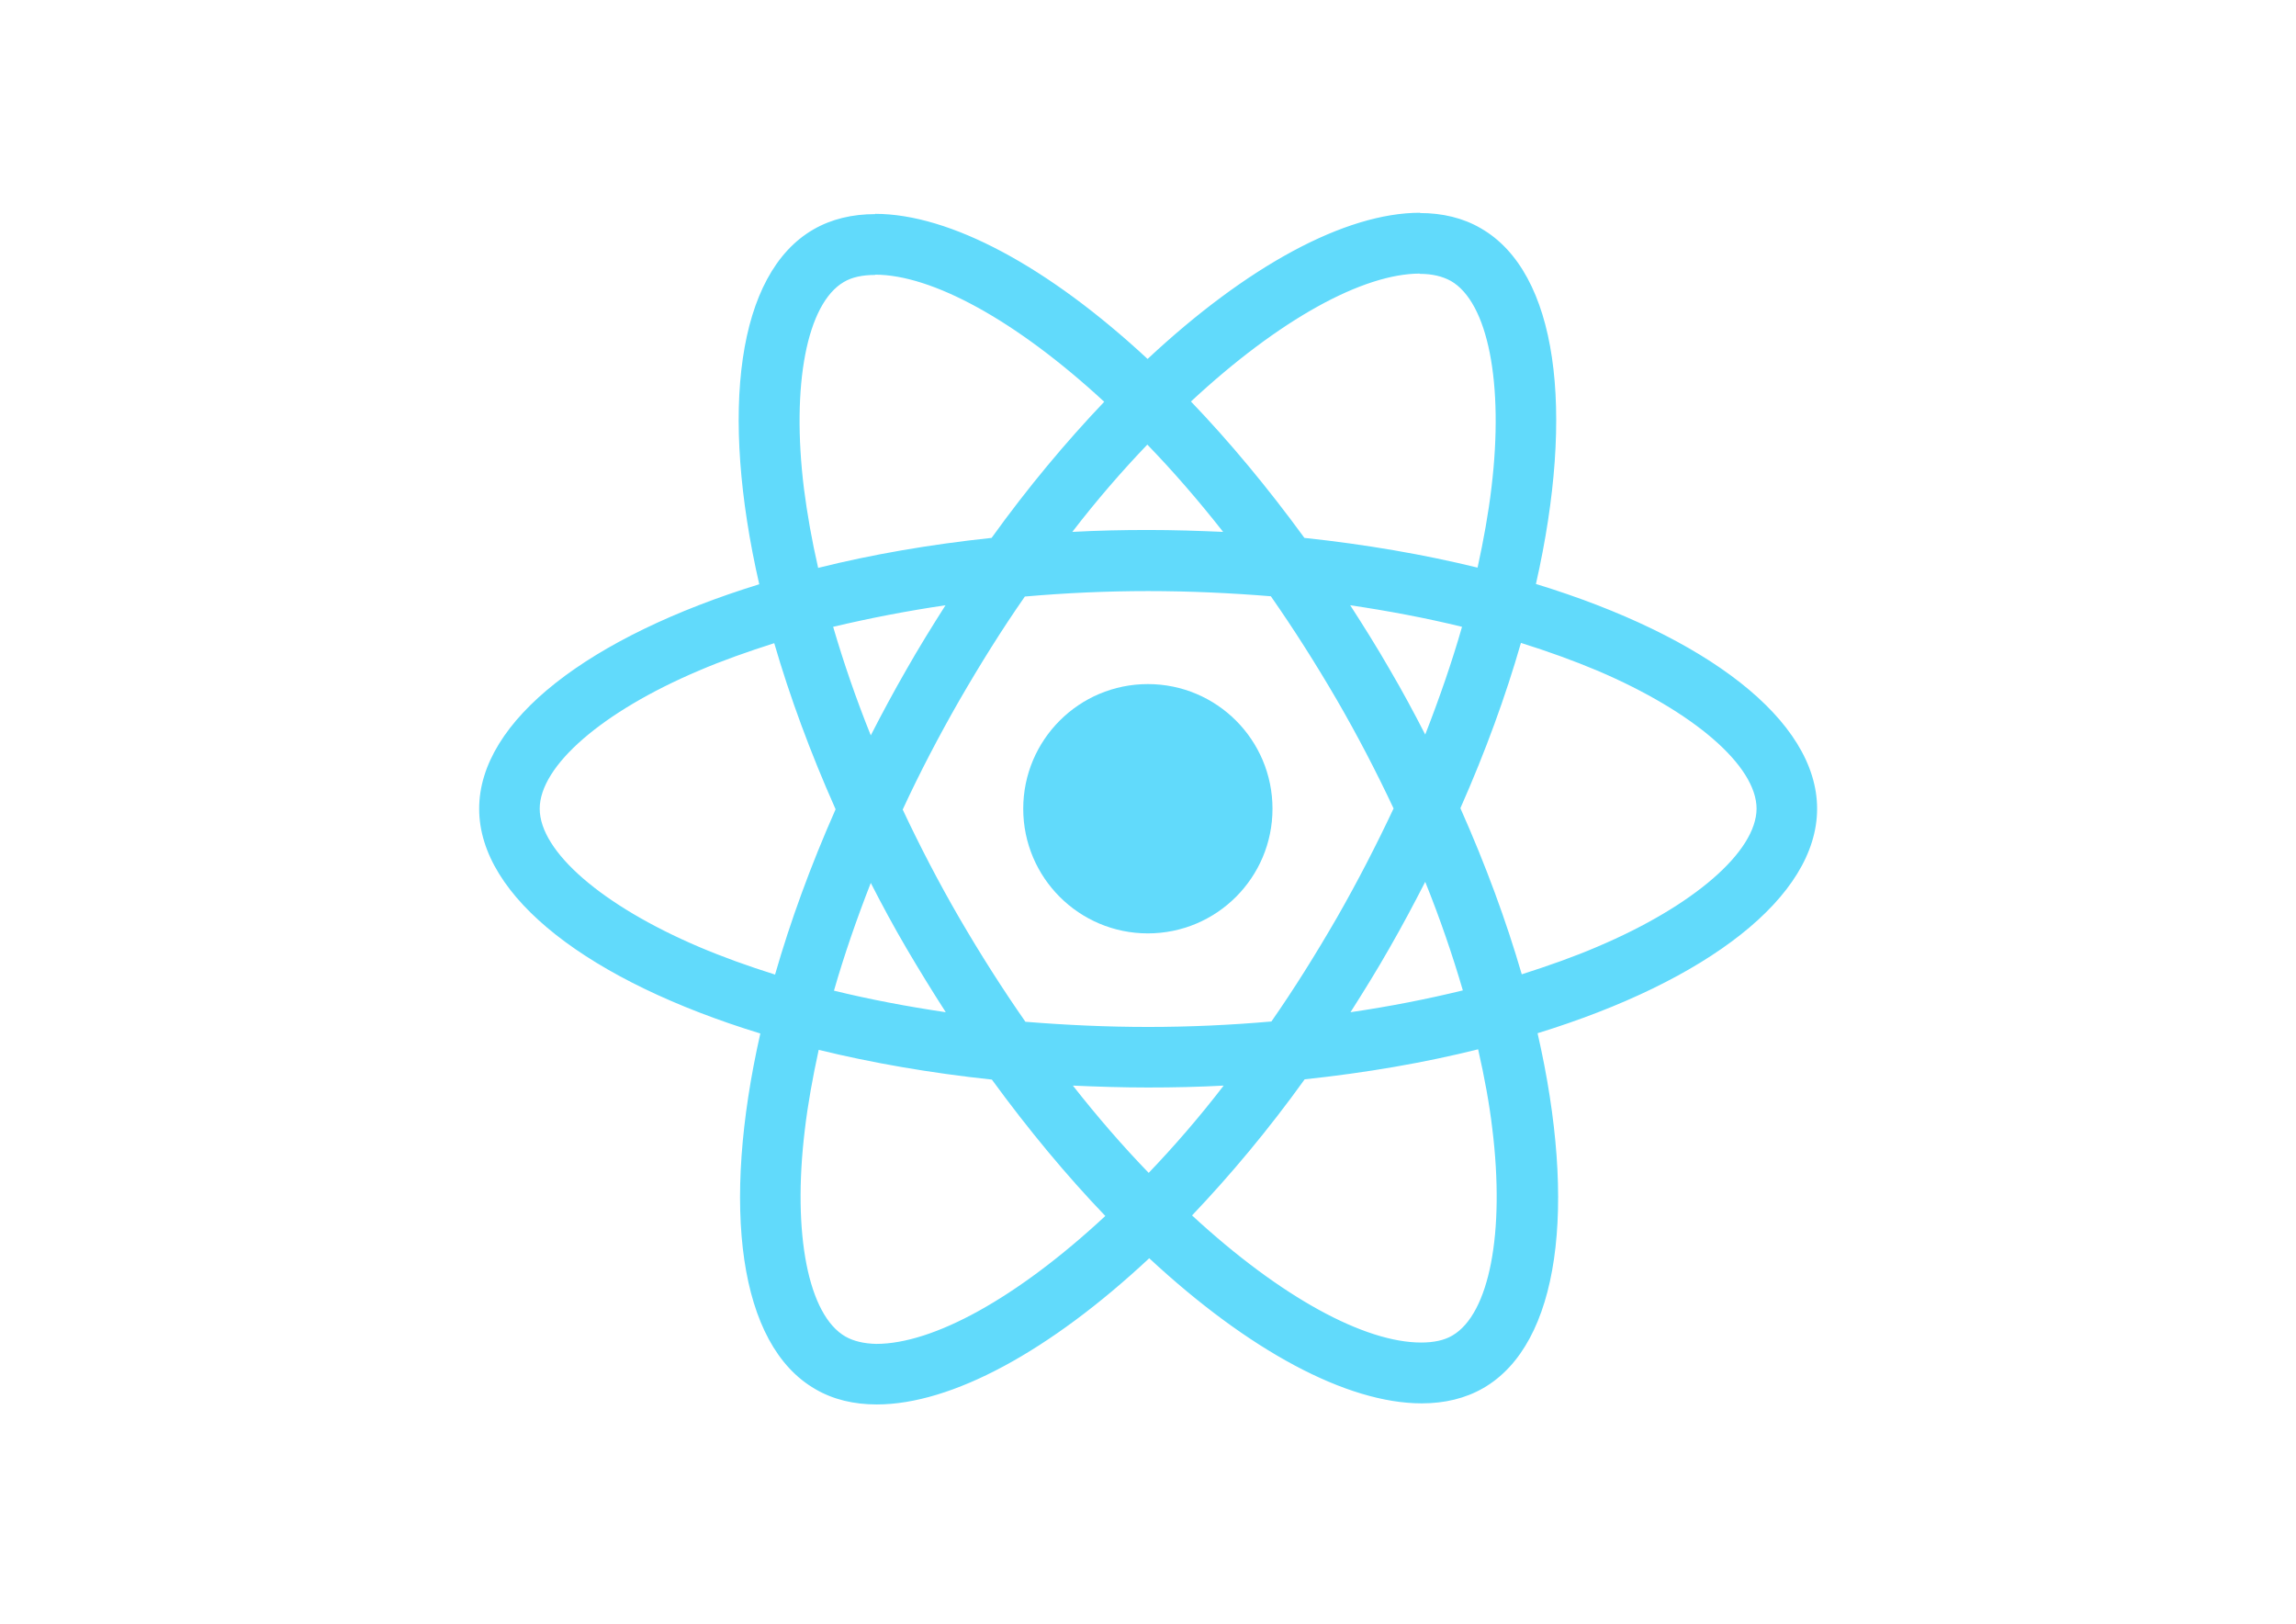
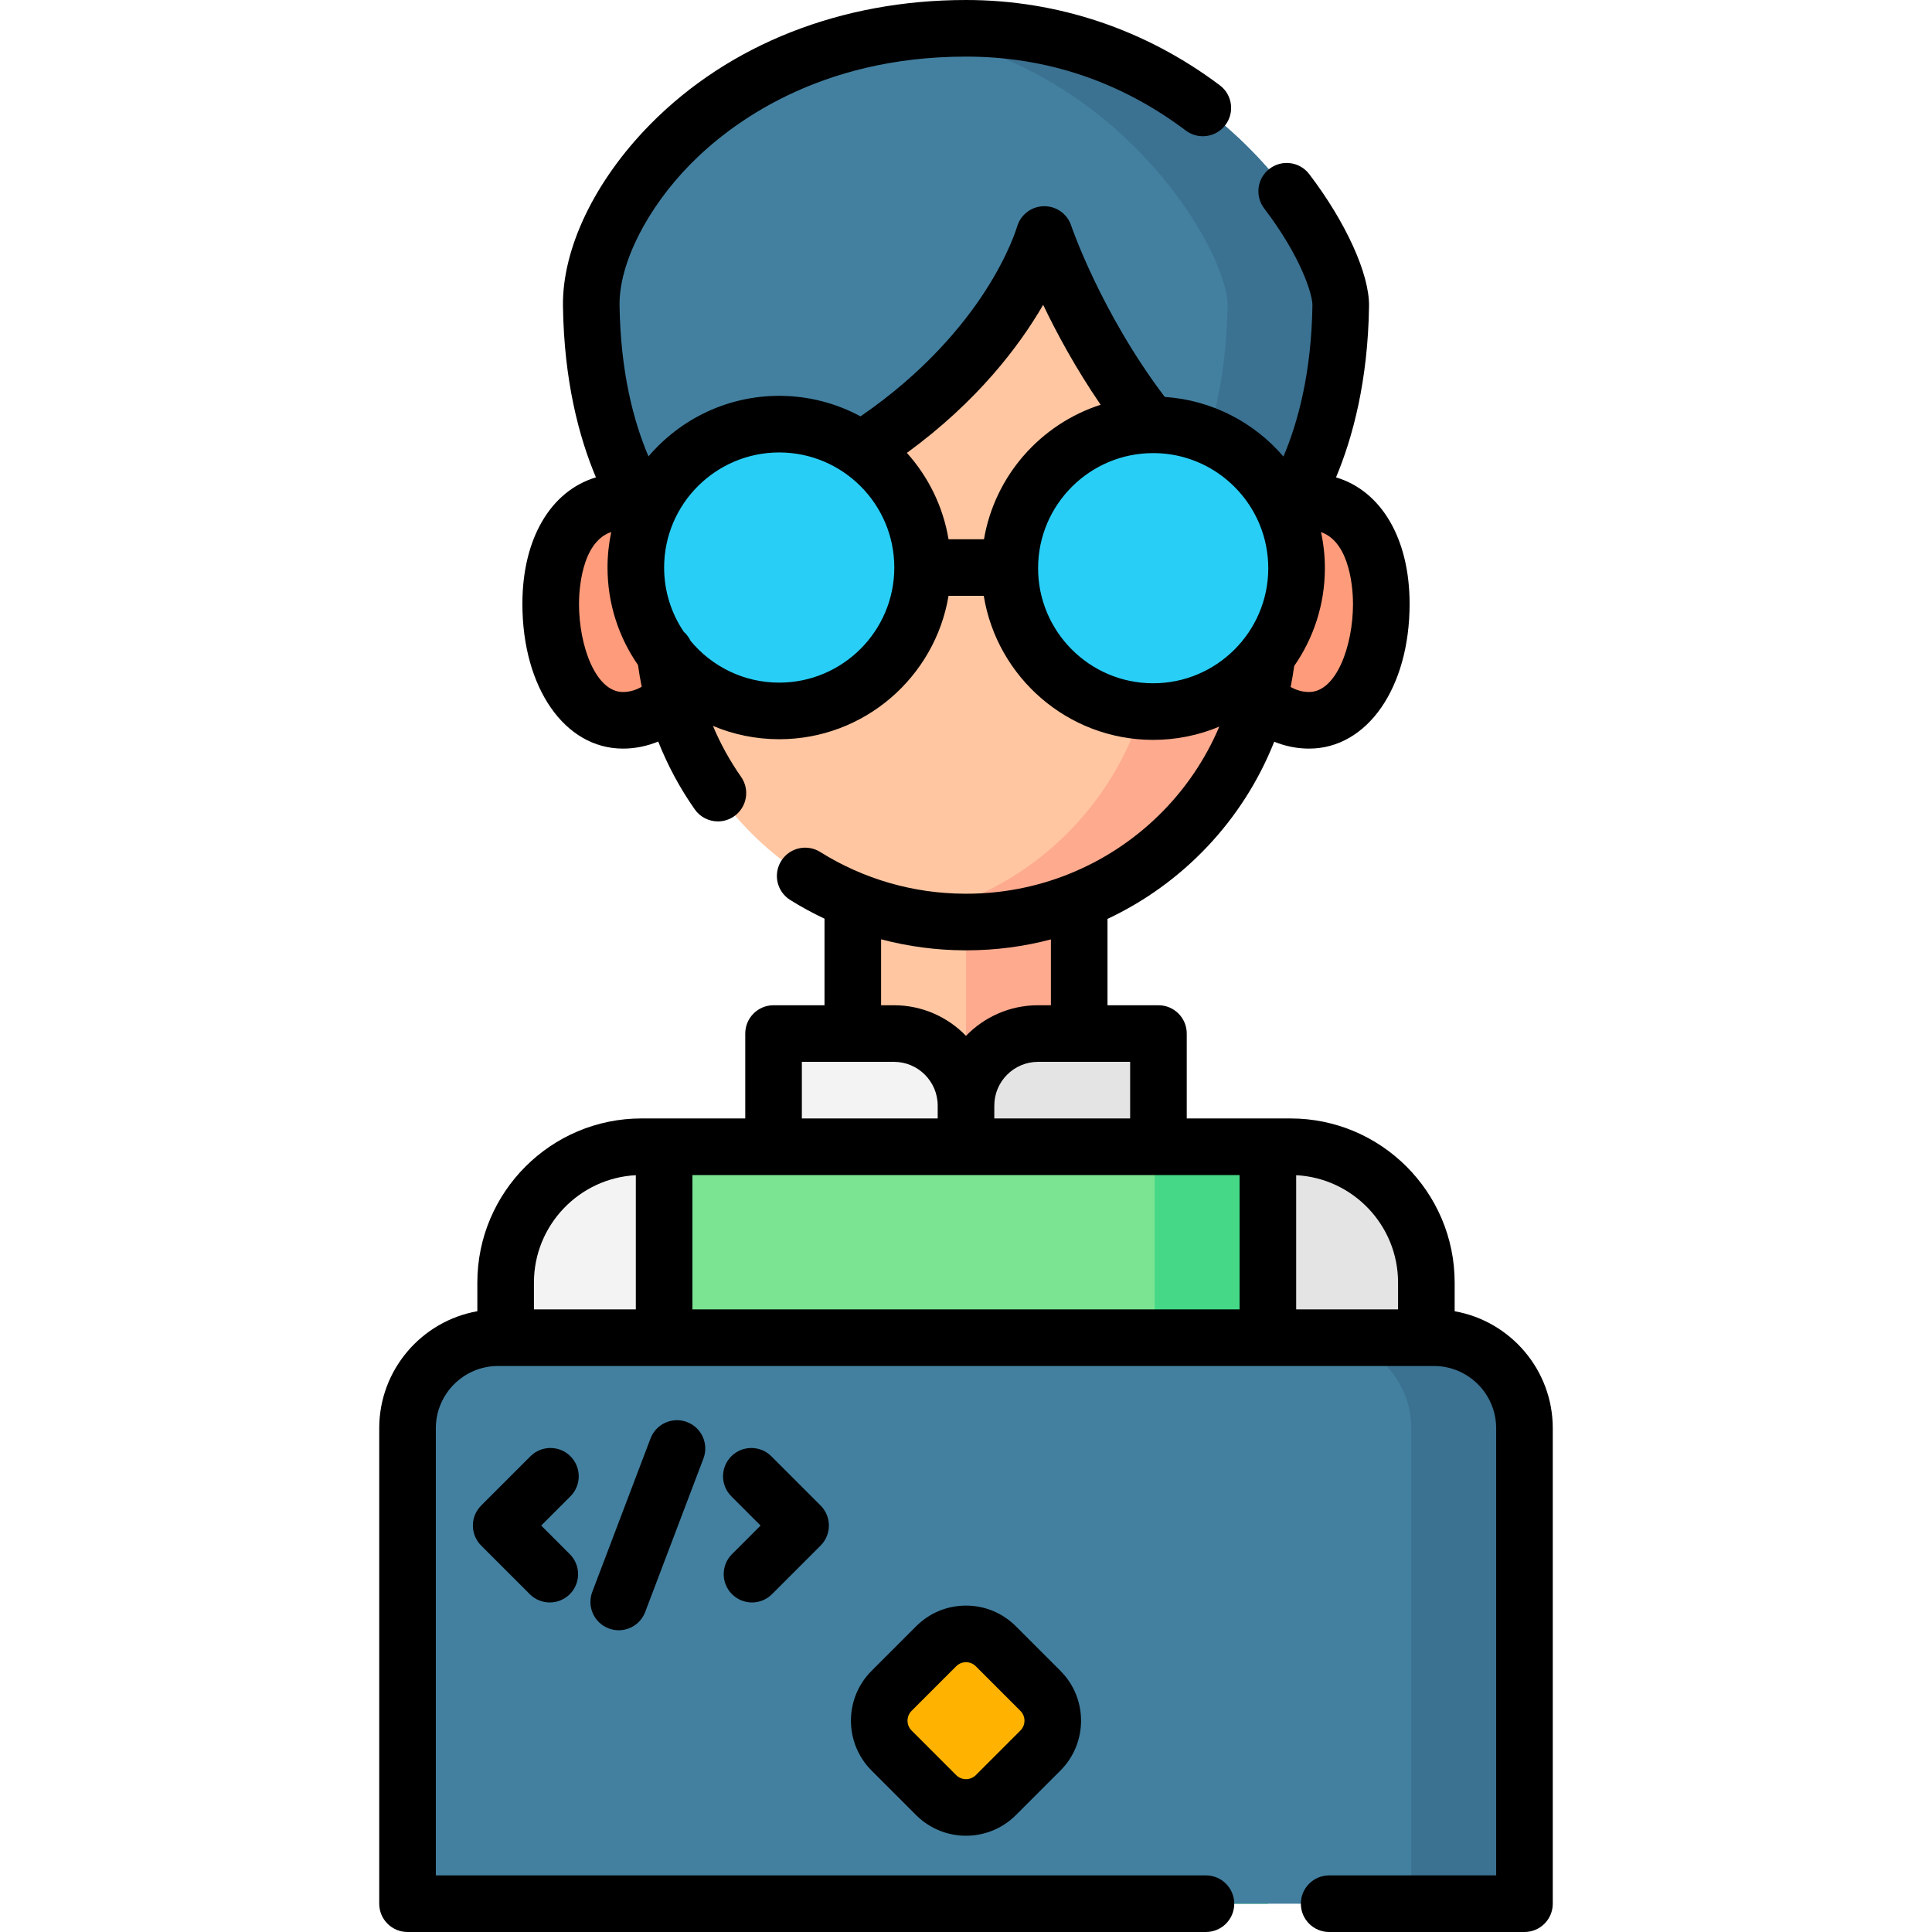
- <svg xmlns="http://www.w3.org/2000/svg" viewBox="0 0 841.9 595.3">
-   <g fill="#61DAFB">
-     <path d="M666.3 296.5c0-32.5-40.7-63.3-103.1-82.4 14.4-63.6 8-114.2-20.2-130.4-6.5-3.8-14.1-5.6-22.4-5.6v22.3c4.6 0 8.3.9 11.4 2.6 13.6 7.8 19.5 37.5 14.9 75.7-1.1 9.4-2.9 19.3-5.1 29.4-19.6-4.8-41-8.5-63.5-10.9-13.5-18.5-27.5-35.3-41.6-50 32.6-30.3 63.2-46.9 84-46.9V78c-27.5 0-63.5 19.6-99.9 53.6-36.4-33.8-72.4-53.2-99.9-53.2v22.3c20.7 0 51.4 16.5 84 46.6-14 14.7-28 31.4-41.3 49.9-22.6 2.4-44 6.1-63.6 11-2.3-10-4-19.7-5.2-29-4.7-38.2 1.1-67.9 14.6-75.8 3-1.8 6.9-2.6 11.5-2.6V78.5c-8.4 0-16 1.8-22.6 5.6-28.1 16.2-34.4 66.7-19.9 130.1-62.2 19.2-102.7 49.9-102.7 82.3 0 32.5 40.7 63.3 103.1 82.4-14.4 63.6-8 114.2 20.2 130.4 6.5 3.8 14.1 5.6 22.5 5.6 27.5 0 63.5-19.6 99.9-53.6 36.4 33.8 72.4 53.2 99.9 53.2 8.4 0 16-1.8 22.6-5.6 28.1-16.2 34.4-66.7 19.9-130.1 62-19.1 102.5-49.9 102.5-82.3zm-130.2-66.7c-3.7 12.9-8.3 26.2-13.5 39.5-4.1-8-8.4-16-13.1-24-4.6-8-9.5-15.8-14.4-23.4 14.2 2.1 27.9 4.7 41 7.9zm-45.8 106.5c-7.8 13.5-15.8 26.3-24.1 38.2-14.9 1.3-30 2-45.2 2-15.1 0-30.2-.7-45-1.9-8.3-11.9-16.4-24.6-24.2-38-7.6-13.1-14.5-26.4-20.8-39.8 6.2-13.4 13.2-26.8 20.7-39.9 7.8-13.5 15.8-26.3 24.1-38.2 14.9-1.3 30-2 45.2-2 15.1 0 30.2.7 45 1.9 8.3 11.9 16.4 24.6 24.2 38 7.6 13.1 14.5 26.4 20.8 39.8-6.3 13.4-13.2 26.8-20.7 39.9zm32.3-13c5.4 13.4 10 26.8 13.8 39.8-13.1 3.2-26.9 5.9-41.2 8 4.9-7.7 9.8-15.6 14.4-23.7 4.6-8 8.9-16.1 13-24.1zM421.2 430c-9.3-9.6-18.6-20.3-27.8-32 9 .4 18.2.7 27.5.7 9.4 0 18.7-.2 27.8-.7-9 11.7-18.3 22.4-27.5 32zm-74.4-58.9c-14.2-2.1-27.9-4.7-41-7.9 3.7-12.9 8.3-26.2 13.5-39.5 4.1 8 8.4 16 13.1 24 4.7 8 9.5 15.8 14.4 23.4zM420.7 163c9.3 9.6 18.6 20.3 27.8 32-9-.4-18.2-.7-27.5-.7-9.4 0-18.7.2-27.8.7 9-11.7 18.3-22.4 27.5-32zm-74 58.9c-4.9 7.7-9.8 15.6-14.4 23.7-4.6 8-8.9 16-13 24-5.4-13.4-10-26.8-13.8-39.8 13.1-3.1 26.9-5.8 41.2-7.9zm-90.5 125.2c-35.4-15.1-58.3-34.9-58.3-50.6 0-15.7 22.9-35.6 58.3-50.6 8.6-3.7 18-7 27.7-10.1 5.7 19.6 13.2 40 22.5 60.9-9.2 20.8-16.6 41.1-22.2 60.6-9.9-3.1-19.3-6.5-28-10.2zM310 490c-13.6-7.8-19.5-37.5-14.9-75.7 1.1-9.4 2.9-19.3 5.1-29.4 19.6 4.8 41 8.5 63.5 10.9 13.5 18.5 27.5 35.3 41.6 50-32.6 30.3-63.2 46.9-84 46.9-4.5-.1-8.3-1-11.3-2.7zm237.2-76.2c4.7 38.2-1.1 67.9-14.6 75.8-3 1.8-6.9 2.6-11.5 2.6-20.7 0-51.4-16.5-84-46.6 14-14.7 28-31.4 41.3-49.9 22.6-2.4 44-6.1 63.6-11 2.3 10.1 4.1 19.8 5.2 29.1zm38.5-66.7c-8.6 3.7-18 7-27.7 10.1-5.7-19.6-13.2-40-22.5-60.9 9.2-20.8 16.6-41.1 22.2-60.6 9.9 3.1 19.3 6.5 28.1 10.2 35.4 15.1 58.3 34.9 58.3 50.6-.1 15.7-23 35.6-58.4 50.6zM320.8 78.4z" />
-     <circle cx="420.9" cy="296.5" r="45.7" />
-     <path d="M520.5 78.1z" />
+ <svg xmlns="http://www.w3.org/2000/svg" id="Layer_1" enable-background="new 0 0 512 512" height="512" viewBox="0 0 512 512" width="512">
+   <g>
+     <path d="m176 303.901h160v200.599h-160z" fill="#7be492" />
+     <path d="m306 303.901h30v200.599h-30z" fill="#45d987" />
+     <path d="m226 221.537h60v82.364h-60z" fill="#ffc6a1" />
+     <path d="m256 221.537h30v82.364h-30z" fill="#fdaa8e" />
+     <path d="m256 303.901h-51v-30h31.904c10.546 0 19.096 8.549 19.096 19.096z" fill="#f3f3f3" />
+     <path d="m256 303.901h51v-30h-31.904c-10.546 0-19.096 8.549-19.096 19.096z" fill="#e4e4e4" />
+     <g fill="#fd9b7a">
+       <path d="m187.03 161.94c0 15.99-9.821 28.953-21.936 28.953s-19.153-14.886-19.153-30.876 7.038-27.029 19.153-27.029c12.114 0 21.936 12.962 21.936 28.952z" />
+       <path d="m324.97 161.94c0 15.99 9.821 28.953 21.936 28.953s19.153-14.886 19.153-30.876-7.038-27.029-19.153-27.029c-12.114 0-21.936 12.962-21.936 28.952z" />
+     </g>
+     <path d="m175.687 164.167v-59.416c0-41.797 33.883-75.68 75.68-75.68h9.267c41.797 0 75.68 33.883 75.68 75.68v59.416c0 44.289-35.903 80.192-80.192 80.192h-.242c-44.29.001-80.193-35.903-80.193-80.192z" fill="#ffc6a1" />
+     <path d="m260.634 29.071h-9.267c-3.519 0-6.975.26-10.366.725 36.889 5.056 65.313 36.677 65.313 74.955v59.416c0 39.203-28.137 71.814-65.313 78.792 4.824.906 9.792 1.4 14.879 1.4h.242c44.289 0 80.192-35.904 80.192-80.193v-59.416c-.001-41.795-33.884-75.679-75.68-75.679z" fill="#fdaa8e" />
+     <path d="m336 396.692h42v-56.792c0-19.882-16.118-36-36-36h-6z" fill="#e4e4e4" />
+     <path d="m134 396.692h42v-92.792h-6c-19.882 0-36 16.118-36 36z" fill="#f3f3f3" />
+     <path d="m355.31 81.015c-.62 42.399-19 60.485-19 60.485-41.92-26.561-59.563-79.372-59.563-79.372s-15.644 57.026-101.057 79.372c0 0-18.38-18.085-19-60.485-.384-26.714 34.31-73.515 99.31-73.515s99.536 57.83 99.31 73.515z" fill="#4380a0" />
+     <g>
+       <path d="m256 7.5c-5.463 0-10.707.338-15.739.959 55.776 7.576 85.258 58.06 85.049 72.556-.292 20.002-4.537 34.587-8.94 44.421 5.918 5.881 12.55 11.381 19.94 16.064 0 0 18.38-18.085 19-60.485.226-15.685-34.31-73.515-99.31-73.515z" fill="#3b7191" />
+     </g>
+     <circle cx="206.5" cy="150.404" fill="#29cef6" r="38" />
+     <circle cx="305.5" cy="150.404" fill="#29cef6" r="38" />
+     <path d="m404 504.5h-296v-126c0-13.255 10.745-24 24-24h248c13.255 0 24 10.745 24 24z" fill="#4380a0" />
+     <path d="m380 354.5h-30c13.255 0 24 10.745 24 24v126h30v-126c0-13.255-10.745-24-24-24z" fill="#3b7191" />
+     <path d="m275.725 448.092-11.817-11.816c-4.367-4.368-11.448-4.368-15.816 0l-11.817 11.816c-4.367 4.367-4.367 11.448 0 15.816l11.817 11.816c4.367 4.367 11.448 4.367 15.816 0l11.817-11.816c4.367-4.367 4.367-11.449 0-15.816z" fill="#ffb200" />
+     <g>
+       <path d="m385.5 347.491v-7.59c0-23.986-19.514-43.5-43.5-43.5h-6c-.003 0-.006 0-.01 0h-21.49v-22.5c0-4.142-3.357-7.5-7.5-7.5h-13.5v-22.883c19.983-9.393 35.923-26.116 44.181-46.954 2.956 1.195 6.071 1.826 9.229 1.826 15.441 0 26.649-16.137 26.649-38.37 0-17.386-7.59-29.967-19.499-33.514 4.397-10.491 8.461-25.479 8.748-45.376.125-8.466-6.098-22.202-15.853-34.993-2.512-3.293-7.216-3.928-10.512-1.416-3.294 2.512-3.928 7.218-1.416 10.512 9.755 12.791 12.824 22.822 12.782 25.678-.26 17.925-3.866 31.091-7.681 40.078-7.725-9.001-18.895-14.96-31.46-15.801-16.938-22.378-24.728-45.205-24.806-45.436-1.042-3.12-4.011-5.187-7.288-5.105-3.288.075-6.148 2.299-7.048 5.462-.021.072-2.113 7.277-8.586 17.249-5.664 8.724-15.907 21.337-32.897 32.979-6.417-3.464-13.754-5.435-21.544-5.435-13.864 0-26.292 6.24-34.644 16.051-3.932-9.228-7.407-22.311-7.667-40.042-.156-10.989 7.233-25.687 18.825-37.444 10.483-10.63 33.904-28.467 72.987-28.467 21.358 0 40.958 6.594 58.255 19.597 3.312 2.491 8.014 1.822 10.502-1.488 2.489-3.311 1.822-8.013-1.488-10.501-19.673-14.79-42.935-22.608-67.269-22.608-33.013 0-62.727 11.698-83.667 32.938-14.708 14.918-23.359 32.932-23.142 48.191.289 19.749 4.22 34.656 8.736 45.381-11.902 3.552-19.487 16.13-19.487 33.51 0 22.233 11.208 38.37 26.65 38.37 3.198 0 6.353-.648 9.342-1.873 2.513 6.329 5.753 12.373 9.682 17.971 1.46 2.08 3.784 3.191 6.145 3.191 1.488 0 2.992-.442 4.303-1.362 3.39-2.38 4.209-7.057 1.83-10.448-2.967-4.226-5.46-8.759-7.456-13.497 5.407 2.271 11.341 3.53 17.564 3.53 22.534 0 41.283-16.469 44.871-38h9.335c3.505 21.546 22.193 38.087 44.728 38.172h.174c6.203 0 12.121-1.251 17.517-3.512-7.559 17.866-22.009 31.906-39.874 39.063-.095.038-.189.075-.282.116-8.318 3.292-17.364 5.102-26.801 5.102-.093 0-.188 0-.281 0h-.227c-13.597-.051-26.838-3.875-38.292-11.057-3.509-2.203-8.139-1.14-10.338 2.37-2.201 3.509-1.14 8.138 2.37 10.338 2.94 1.844 5.983 3.493 9.102 4.965v22.94h-13.502c-4.142 0-7.5 3.358-7.5 7.5v22.5h-21.49c-.003 0-.006 0-.01 0h-6c-23.986 0-43.5 19.514-43.5 43.5v7.59c-14.755 2.61-26 15.517-26 31.009v126c0 4.142 3.358 7.5 7.5 7.5h211.588c4.143 0 7.5-3.358 7.5-7.5s-3.357-7.5-7.5-7.5h-204.088v-118.498c0-9.098 7.402-16.5 16.5-16.5h248c9.098 0 16.5 7.402 16.5 16.5v118.5h-44.261c-4.143 0-7.5 3.358-7.5 7.5s3.357 7.5 7.5 7.5h51.761c4.143 0 7.5-3.358 7.5-7.5v-126c0-15.492-11.245-28.399-26-31.009zm-38.59-164.101c-1.865 0-3.501-.562-4.884-1.337.378-1.832.688-3.691.952-5.567 5.086-7.313 8.091-16.177 8.128-25.738.013-3.341-.347-6.596-1.022-9.736 8.021 2.787 8.476 16.092 8.476 19.008 0 11.239-4.455 23.37-11.65 23.37zm-70.461-102.608c3.564 7.456 8.591 16.782 15.232 26.483-15.924 5.133-28.048 18.818-30.917 35.639h-9.393c-1.451-8.706-5.375-16.584-11.034-22.88 18.711-13.662 29.799-28.346 36.112-39.242zm-111.359 102.608c-7.196 0-11.65-12.131-11.65-23.37 0-2.924.458-16.3 8.546-19.033-.642 3.04-.986 6.189-.986 9.417 0 9.59 2.99 18.491 8.075 25.835.267 1.932.595 3.854.991 5.76-1.403.802-3.069 1.391-4.976 1.391zm41.41-2.486c-9.443 0-17.896-4.314-23.495-11.074-.435-.921-1.049-1.73-1.794-2.393-3.289-4.867-5.211-10.73-5.211-17.033 0-16.818 13.682-30.5 30.5-30.5s30.5 13.682 30.5 30.5-13.682 30.5-30.5 30.5zm98.99.172c-16.817-.063-30.448-13.797-30.385-30.615.063-16.78 13.732-30.385 30.498-30.385h.117c12.534.047 23.295 7.691 27.938 18.542.049.127.103.251.158.375 1.487 3.607 2.304 7.558 2.288 11.696-.064 16.78-13.733 30.386-30.498 30.386-.037.002-.078.001-.116.001zm-5.99 115.325h-36v-3.405c0-6.394 5.202-11.595 11.596-11.595h24.404zm-66-47.472c7.172 1.892 14.596 2.888 22.116 2.916h.227.338c7.698 0 15.175-1.016 22.319-2.889v17.444h-3.404c-7.488 0-14.258 3.115-19.096 8.111-4.838-4.996-11.608-8.111-19.096-8.111h-3.404zm-21 32.472h24.404c6.394 0 11.596 5.202 11.596 11.595v3.405h-36zm-71 58.499c0-15.211 11.98-27.678 27-28.461v35.561h-27zm42-28.499h145v35.599h-145zm160 35.599v-35.561c15.02.783 27 13.25 27 28.461v7.1z" />
+       <path d="m256 425.5c-4.991 0-9.683 1.944-13.211 5.473l-11.817 11.816c-7.284 7.284-7.285 19.137 0 26.422l11.817 11.816c3.642 3.643 8.427 5.463 13.211 5.463s9.569-1.821 13.211-5.463l11.816-11.816c7.284-7.285 7.284-19.138 0-26.422l-11.816-11.816c-3.528-3.529-8.22-5.473-13.211-5.473zm14.421 33.105-11.816 11.816c-1.436 1.437-3.773 1.435-5.209 0l-11.816-11.816c-1.437-1.436-1.437-3.773 0-5.209l11.817-11.816c.938-.939 2.035-1.079 2.604-1.079s1.666.14 2.604 1.079l11.816 11.816c1.436 1.436 1.436 3.773 0 5.209z" />
+       <path d="m151.175 385.929c-2.929-2.929-7.678-2.929-10.606 0l-13.054 13.054c-2.929 2.929-2.929 7.678 0 10.606l12.882 12.882c1.464 1.464 3.384 2.197 5.303 2.197s3.839-.732 5.303-2.197c2.929-2.929 2.929-7.678 0-10.606l-7.579-7.579 7.751-7.751c2.929-2.928 2.929-7.677 0-10.606z" />
+       <path d="m193.983 422.472c1.464 1.465 3.384 2.197 5.303 2.197s3.839-.732 5.303-2.197l12.881-12.882c2.929-2.929 2.929-7.678 0-10.606l-13.054-13.054c-2.929-2.929-7.678-2.929-10.606 0-2.929 2.929-2.929 7.678 0 10.606l7.751 7.751-7.578 7.579c-2.929 2.928-2.929 7.677 0 10.606z" />
+       <path d="m172.395 381.206-15.436 40.666c-1.47 3.873.478 8.204 4.35 9.673.876.333 1.775.49 2.66.49 3.025 0 5.876-1.844 7.013-4.84l15.436-40.666c1.47-3.873-.478-8.204-4.35-9.673-3.871-1.47-8.203.478-9.673 4.35z" />
+     </g>
  </g>
</svg>
